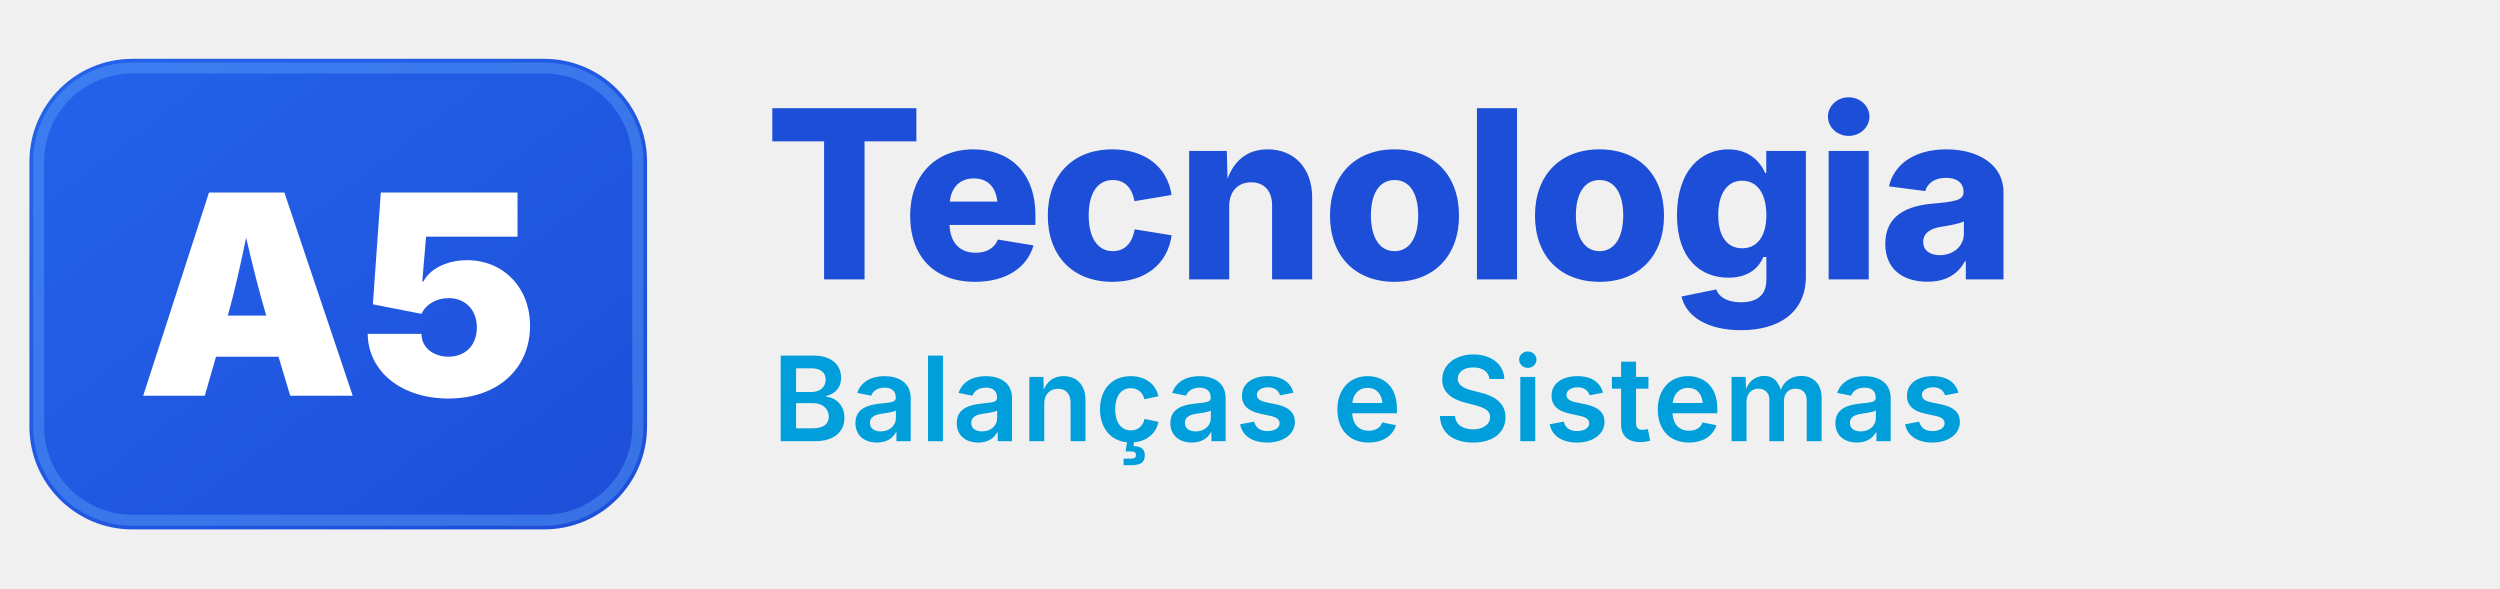
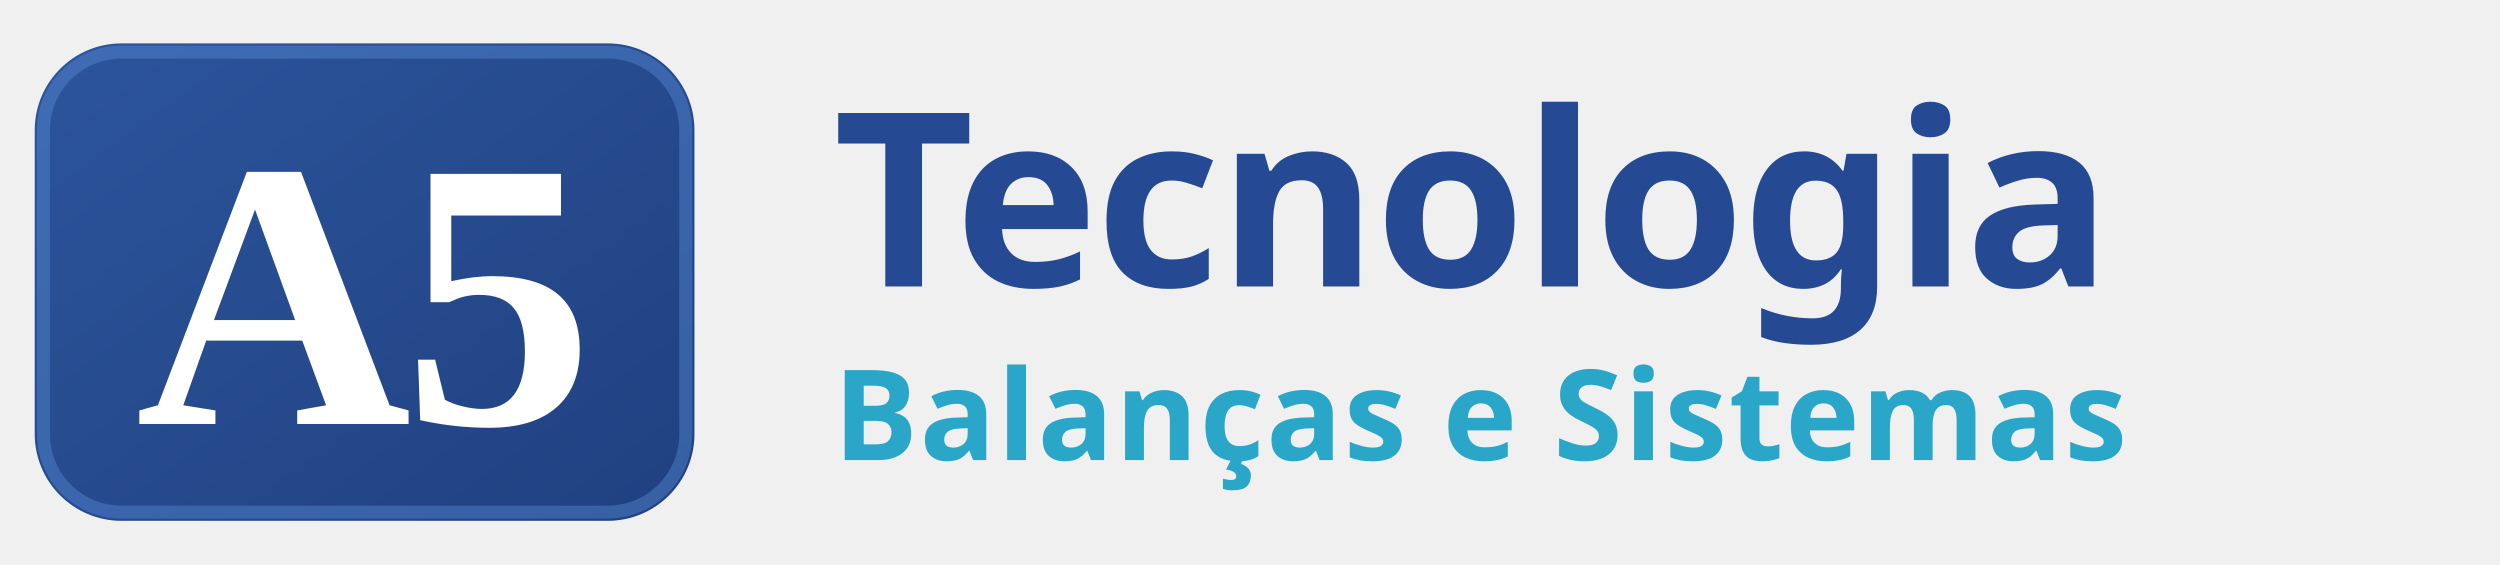
- <svg xmlns="http://www.w3.org/2000/svg" viewBox="0 0 340 80" width="340" height="80">
+ <svg xmlns="http://www.w3.org/2000/svg" viewBox="0 0 288 65" width="288" height="65">
  <defs>
    <linearGradient id="badgeGrad" x1="0%" y1="0%" x2="100%" y2="100%">
-       <stop offset="0%" stop-color="#2563eb" />
-       <stop offset="100%" stop-color="#1d4ed8" />
+       <stop offset="0%" stop-color="#2c559c" />
+       <stop offset="100%" stop-color="#204080" />
    </linearGradient>
  </defs>
-   <rect x="4" y="8" width="84" height="64" rx="14" ry="14" fill="url(#badgeGrad)" />
-   <rect x="5.25" y="9.25" width="81.5" height="61.5" rx="12.75" fill="none" stroke="#60a5fa" stroke-width="1.5" stroke-opacity="0.4" />
-   <text x="46" y="40" font-family="'Plus Jakarta Sans', system-ui, -apple-system, sans-serif" font-weight="900" font-size="38" fill="#ffffff" text-anchor="middle" dominant-baseline="central">A5</text>
-   <text x="104" y="38" font-family="'Plus Jakarta Sans', system-ui, -apple-system, sans-serif" font-weight="800" font-size="32" fill="#1d4ed8" letter-spacing="-0.5">Tecnologia</text>
-   <text x="105" y="60" font-family="'Plus Jakarta Sans', system-ui, -apple-system, sans-serif" font-weight="600" font-size="16" fill="#009edb" letter-spacing="0.2">Balanças e Sistemas</text>
+   <rect x="4" y="5" width="76" height="55" rx="10" fill="url(#badgeGrad)" />
+   <rect x="5" y="6" width="74" height="53" rx="9" fill="none" stroke="#5a8fd9" stroke-width="1.5" stroke-opacity="0.4" />
+   <text x="42" y="34" font-family="'Times New Roman', Georgia, serif" font-weight="bold" font-size="44" fill="#ffffff" text-anchor="middle" dominant-baseline="central" letter-spacing="-1">A5</text>
+   <text x="96" y="33" font-family="'Segoe UI', system-ui, -apple-system, sans-serif" font-weight="700" font-size="28" fill="#254a93" letter-spacing="-0.3">Tecnologia</text>
+   <text x="96" y="53" font-family="'Segoe UI', system-ui, -apple-system, sans-serif" font-weight="600" font-size="14.5" fill="#2aa6c8" letter-spacing="0.2">Balanças e Sistemas</text>
</svg>
